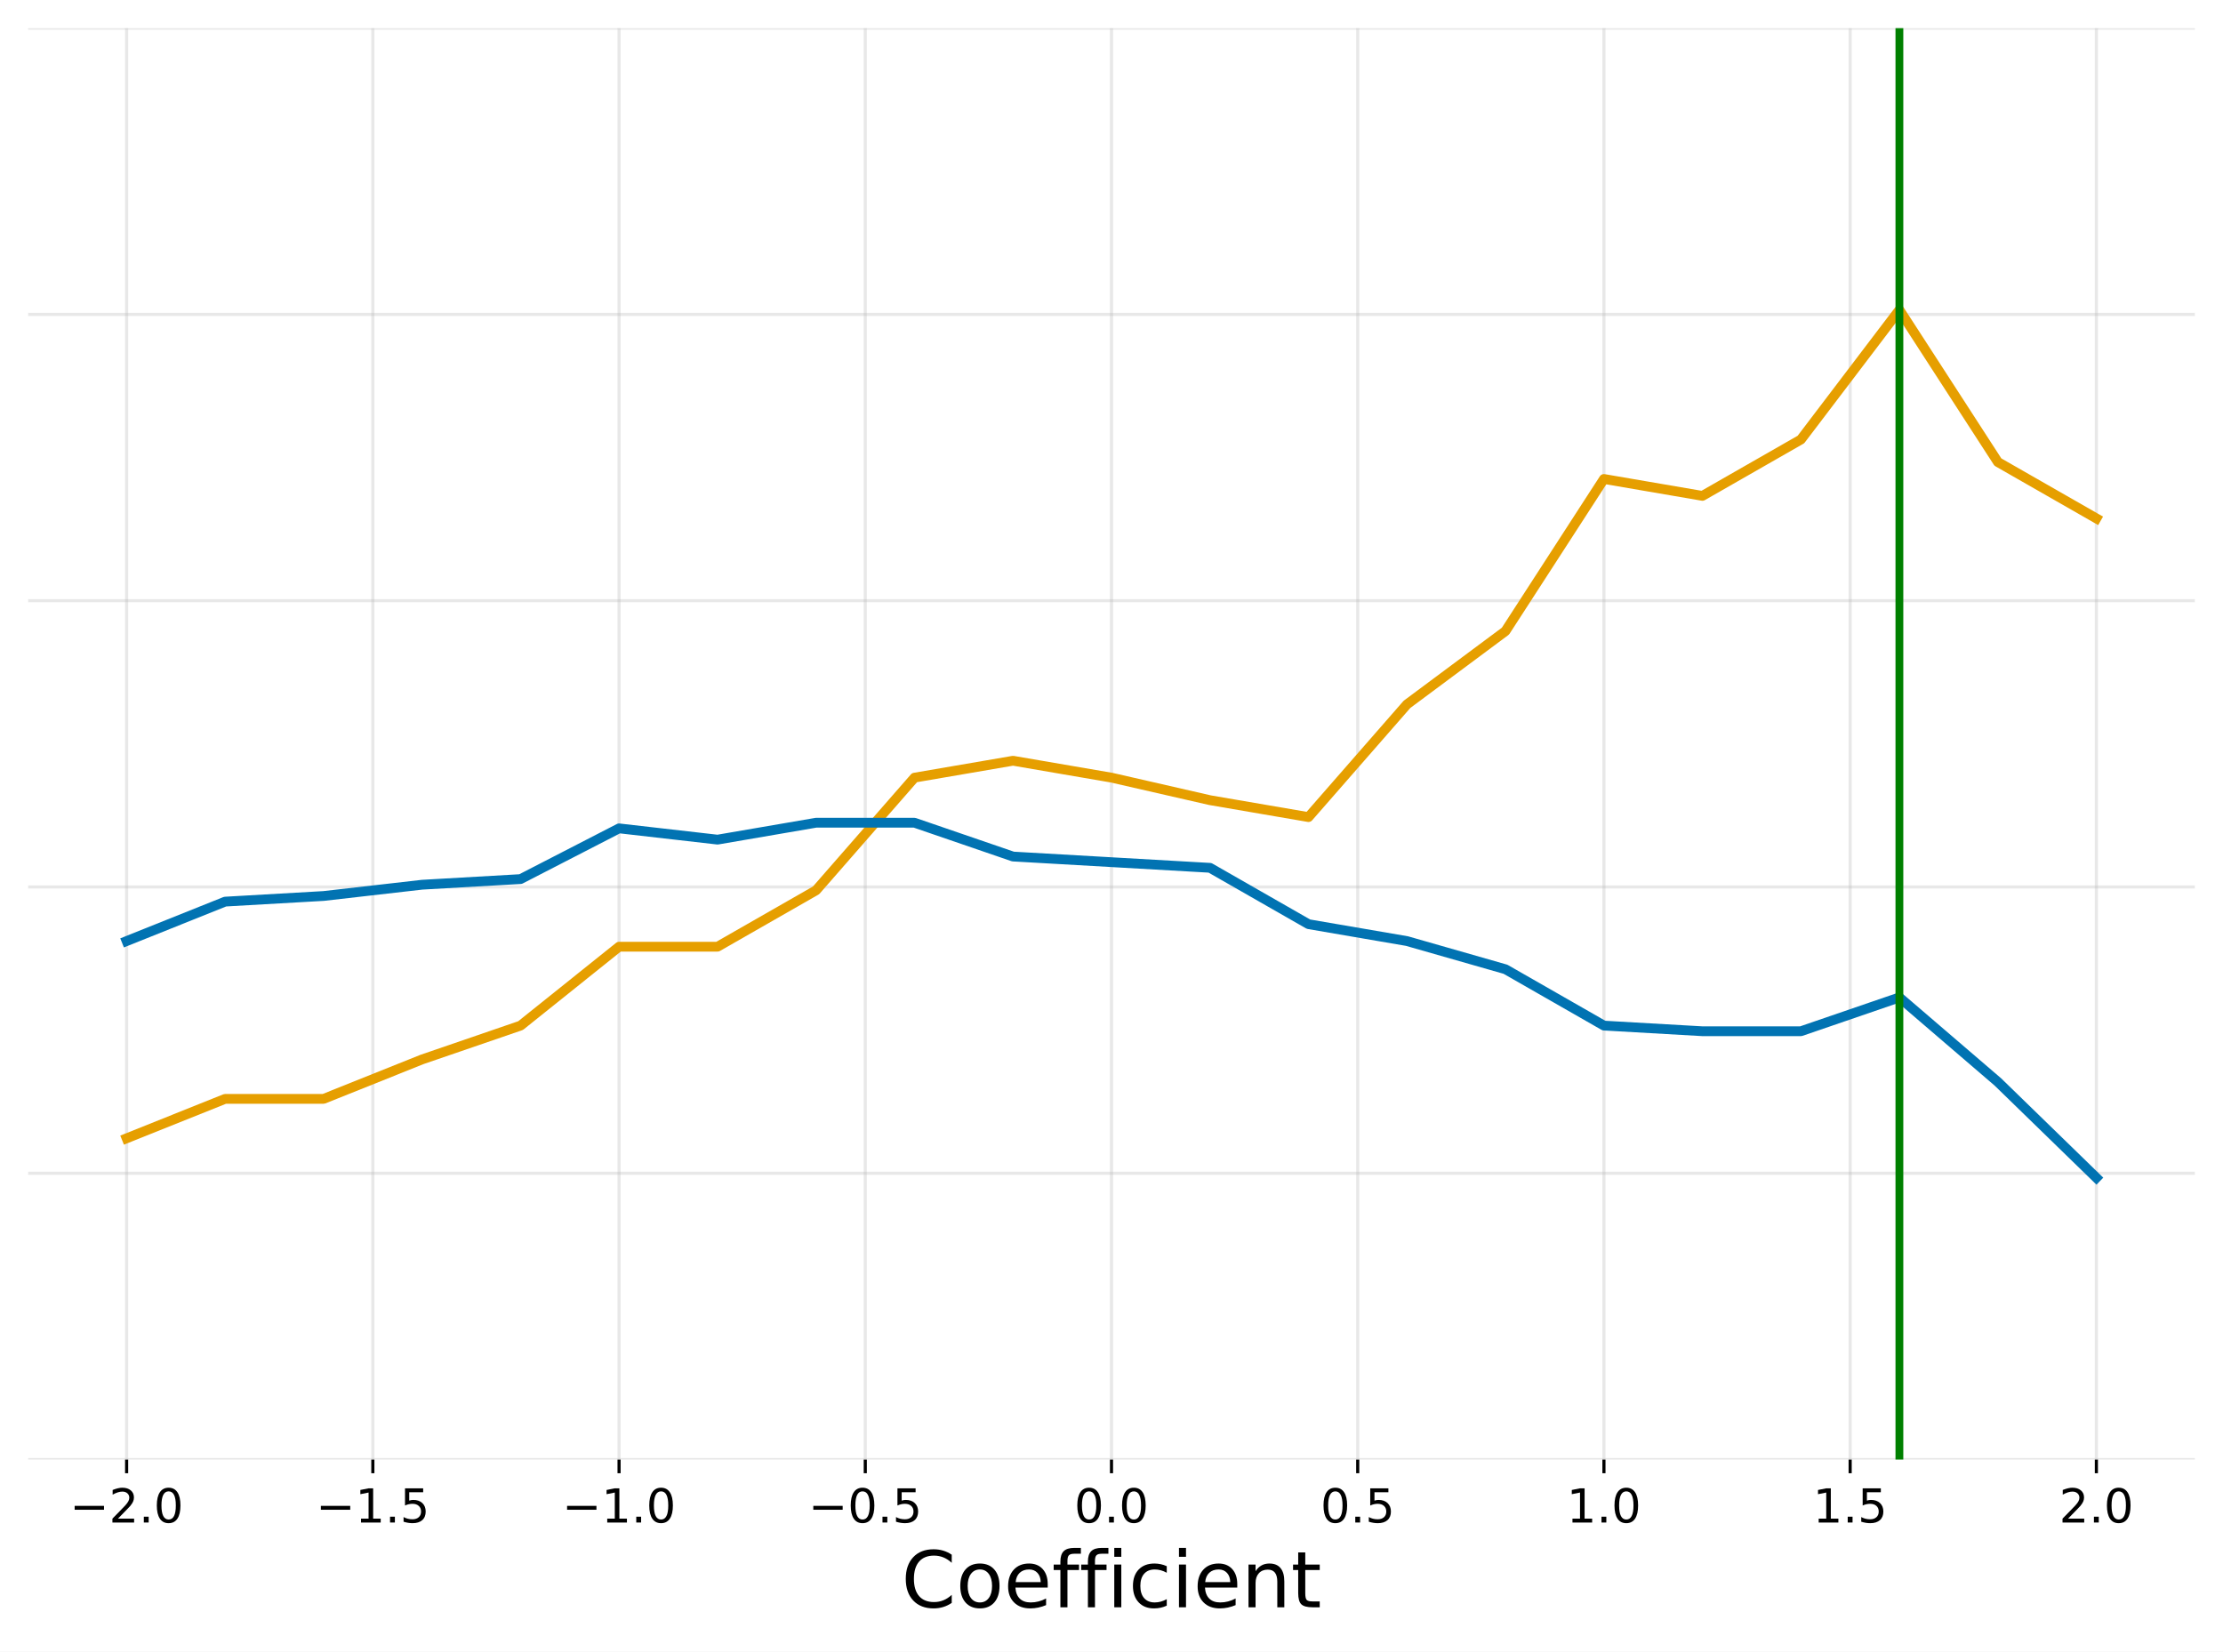
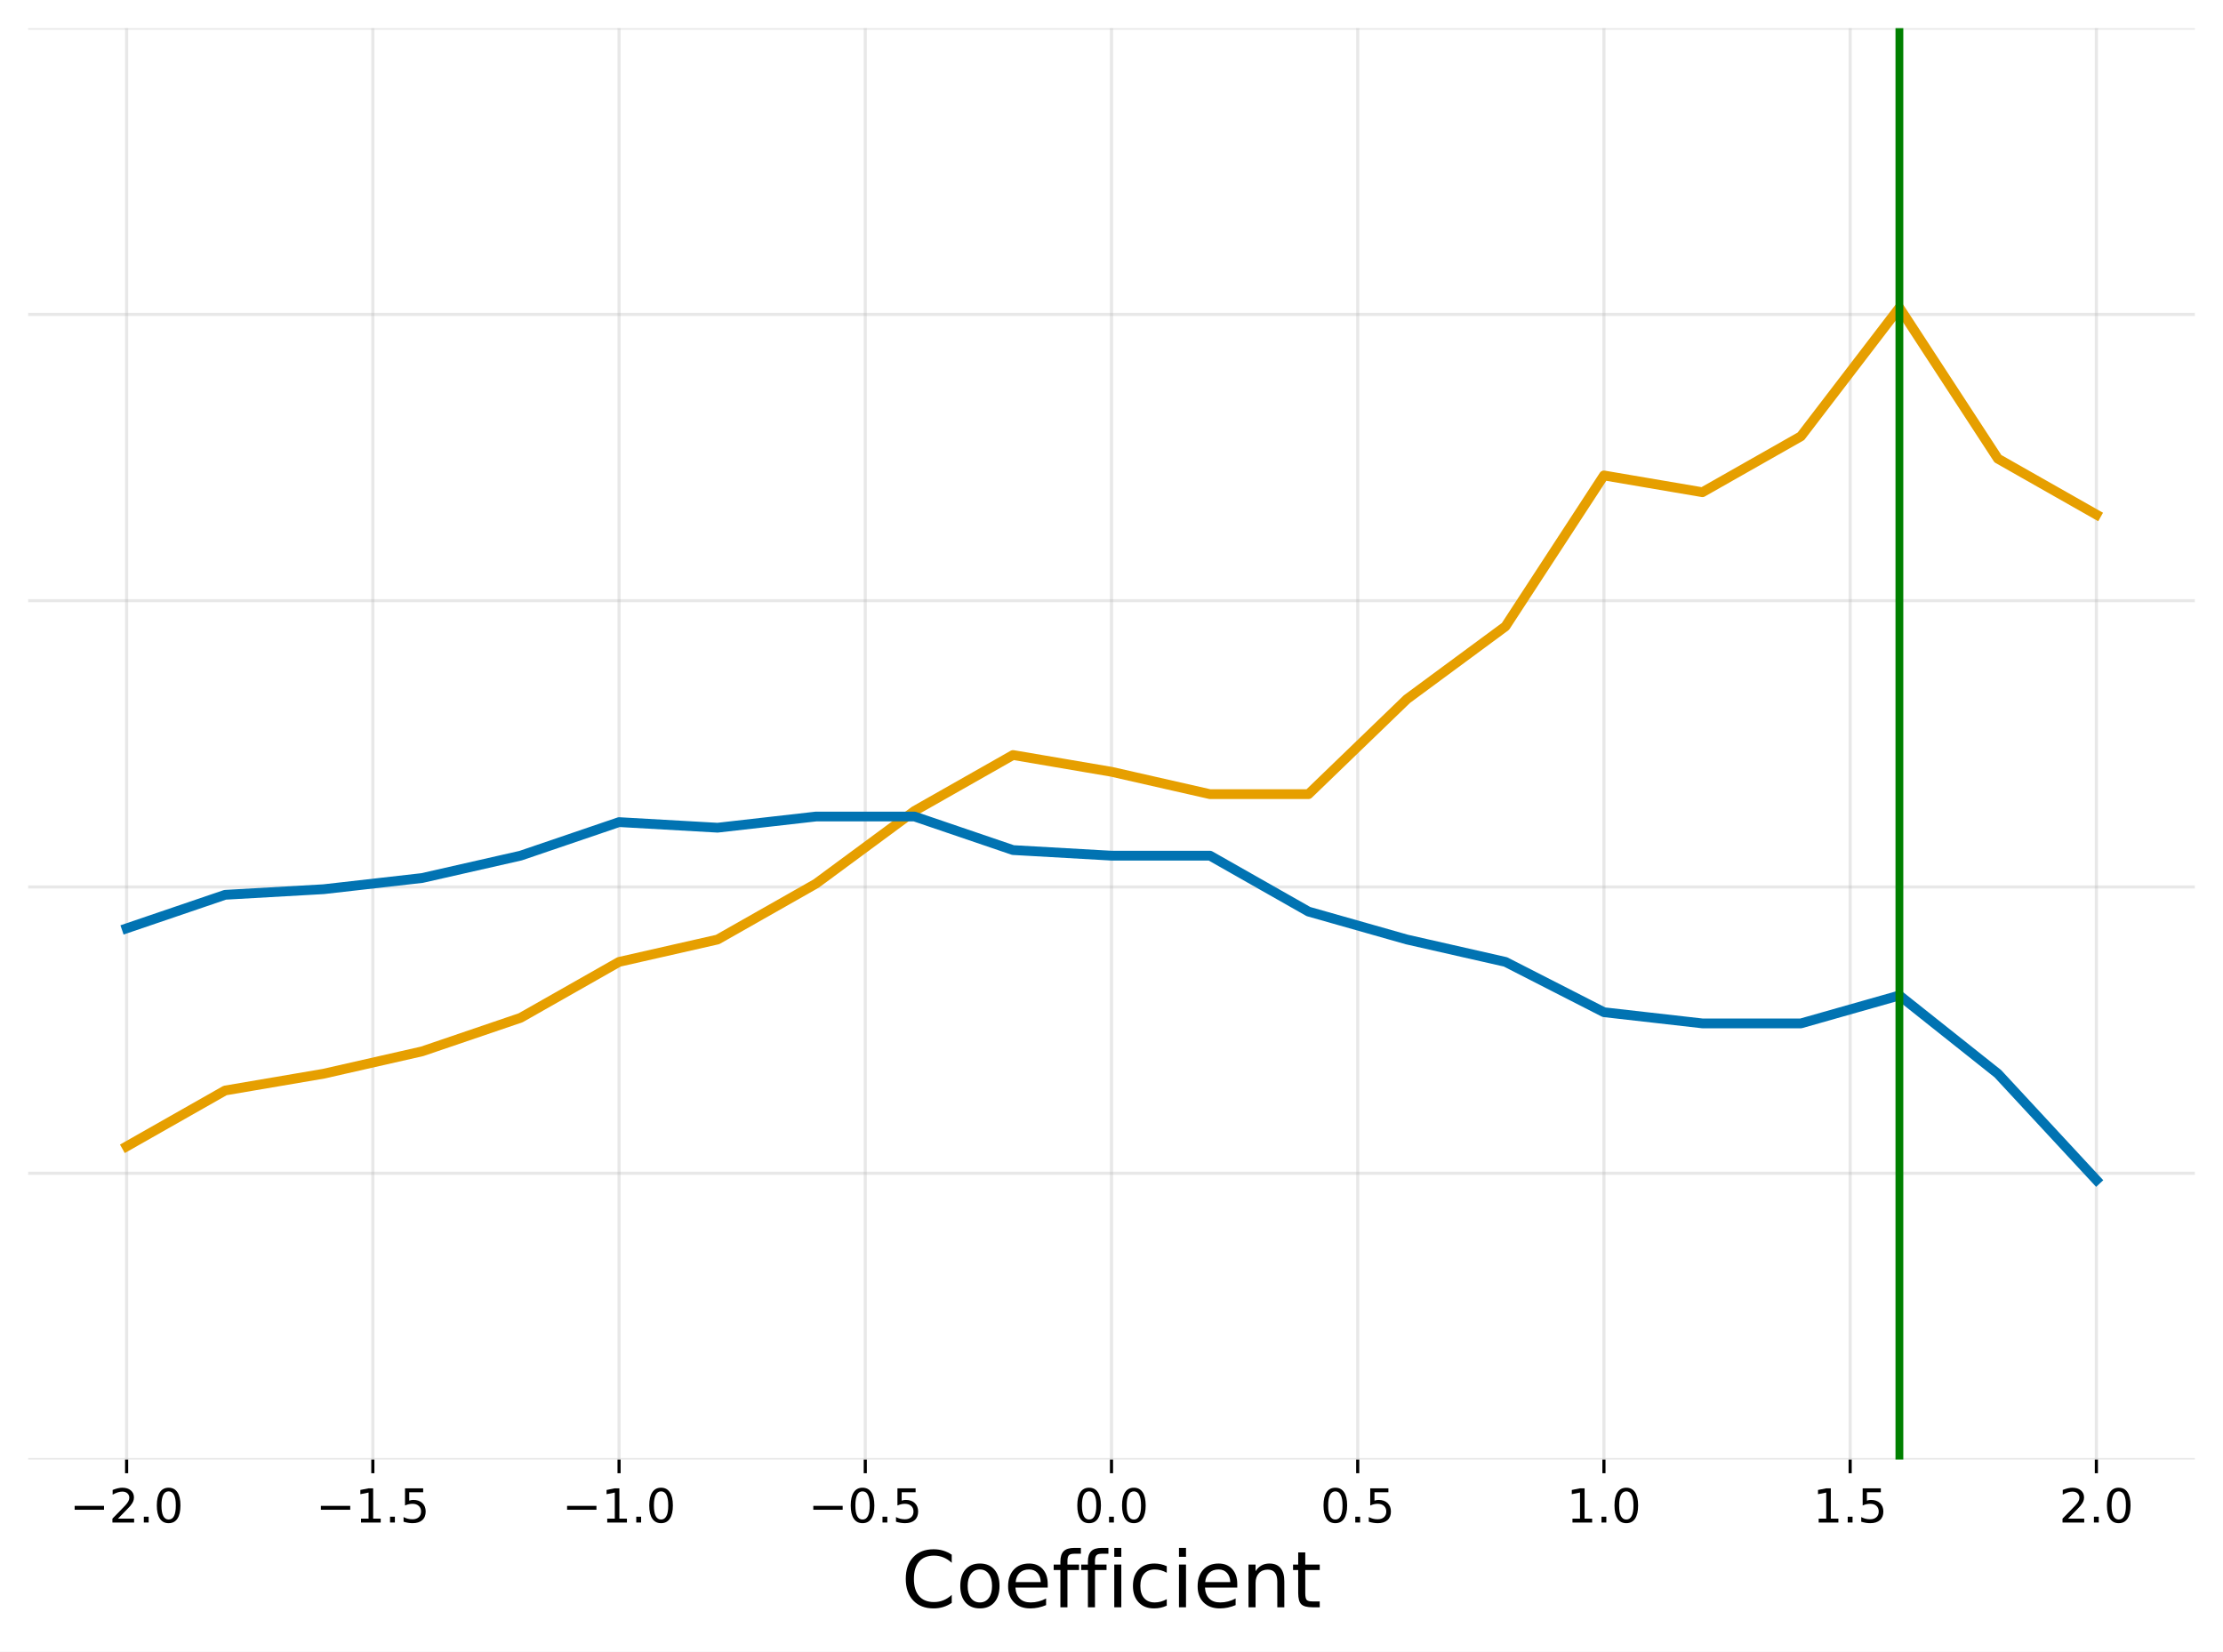
<svg xmlns="http://www.w3.org/2000/svg" xmlns:xlink="http://www.w3.org/1999/xlink" width="568.8pt" height="422.65pt" viewBox="0 0 568.8 422.65" version="1.1">
  <defs>
    <style type="text/css">*{stroke-linejoin: round; stroke-linecap: butt}</style>
  </defs>
  <g id="figure_1">
    <g id="patch_1">
      <path d="M 0 422.65  L 568.8 422.65  L 568.8 0  L 0 0  z " style="fill: #ffffff" />
    </g>
    <g id="axes_1">
      <g id="patch_2">
        <path d="M 7.2 373.48  L 561.6 373.48  L 561.6 7.2  L 7.2 7.2  z " style="fill: #ffffff" />
      </g>
      <g id="matplotlib.axis_1">
        <g id="xtick_1">
          <g id="line2d_1">
-             <path d="M 32.4 373.48  L 32.4 7.2  " clip-path="url(#pf3e39bb158)" style="fill: none; stroke: #b0b0b0; stroke-opacity: 0.3; stroke-width: 0.8; stroke-linecap: square" />
+             <path d="M 32.4 373.48  L 32.4 7.2  " clip-path="url(#p7ec2af8592)" style="fill: none; stroke: #b0b0b0; stroke-opacity: 0.3; stroke-width: 0.8; stroke-linecap: square" />
          </g>
          <g id="line2d_2">
            <defs>
-               <path id="m9a06db158e" d="M 0 0  L 0 3.5  " style="stroke: #000000; stroke-width: 0.8" />
+               <path id="m6867466046" d="M 0 0  L 0 3.5  " style="stroke: #000000; stroke-width: 0.8" />
            </defs>
            <g>
-               <use xlink:href="#m9a06db158e" x="32.4" y="373.48" style="stroke: #000000; stroke-width: 0.8" />
+               <use xlink:href="#m6867466046" x="32.4" y="373.48" style="stroke: #000000; stroke-width: 0.8" />
            </g>
          </g>
          <g id="text_1">
            <g transform="translate(17.83031 389.5981) scale(0.12 -0.12)">
              <defs>
                <path id="DejaVuSans-2212" d="M 678 2272  L 4684 2272  L 4684 1741  L 678 1741  L 678 2272  z " transform="scale(0.015625)" />
                <path id="DejaVuSans-32" d="M 1228 531  L 3431 531  L 3431 0  L 469 0  L 469 531  Q 828 903 1448 1529  Q 2069 2156 2228 2338  Q 2531 2678 2651 2914  Q 2772 3150 2772 3378  Q 2772 3750 2511 3984  Q 2250 4219 1831 4219  Q 1534 4219 1204 4116  Q 875 4013 500 3803  L 500 4441  Q 881 4594 1212 4672  Q 1544 4750 1819 4750  Q 2544 4750 2975 4387  Q 3406 4025 3406 3419  Q 3406 3131 3298 2873  Q 3191 2616 2906 2266  Q 2828 2175 2409 1742  Q 1991 1309 1228 531  z " transform="scale(0.015625)" />
                <path id="DejaVuSans-2e" d="M 684 794  L 1344 794  L 1344 0  L 684 0  L 684 794  z " transform="scale(0.015625)" />
                <path id="DejaVuSans-30" d="M 2034 4250  Q 1547 4250 1301 3770  Q 1056 3291 1056 2328  Q 1056 1369 1301 889  Q 1547 409 2034 409  Q 2525 409 2770 889  Q 3016 1369 3016 2328  Q 3016 3291 2770 3770  Q 2525 4250 2034 4250  z M 2034 4750  Q 2819 4750 3233 4129  Q 3647 3509 3647 2328  Q 3647 1150 3233 529  Q 2819 -91 2034 -91  Q 1250 -91 836 529  Q 422 1150 422 2328  Q 422 3509 836 4129  Q 1250 4750 2034 4750  z " transform="scale(0.015625)" />
              </defs>
              <use xlink:href="#DejaVuSans-2212" />
              <use xlink:href="#DejaVuSans-32" transform="translate(83.78906 0)" />
              <use xlink:href="#DejaVuSans-2e" transform="translate(147.4121 0)" />
              <use xlink:href="#DejaVuSans-30" transform="translate(179.1992 0)" />
            </g>
          </g>
        </g>
        <g id="xtick_2">
          <g id="line2d_3">
-             <path d="M 95.4 373.48  L 95.4 7.2  " clip-path="url(#pf3e39bb158)" style="fill: none; stroke: #b0b0b0; stroke-opacity: 0.3; stroke-width: 0.8; stroke-linecap: square" />
+             <path d="M 95.4 373.48  L 95.4 7.2  " clip-path="url(#p7ec2af8592)" style="fill: none; stroke: #b0b0b0; stroke-opacity: 0.3; stroke-width: 0.8; stroke-linecap: square" />
          </g>
          <g id="line2d_4">
            <g>
-               <use xlink:href="#m9a06db158e" x="95.4" y="373.48" style="stroke: #000000; stroke-width: 0.8" />
+               <use xlink:href="#m6867466046" x="95.4" y="373.48" style="stroke: #000000; stroke-width: 0.8" />
            </g>
          </g>
          <g id="text_2">
            <g transform="translate(80.83031 389.5981) scale(0.12 -0.12)">
              <defs>
                <path id="DejaVuSans-31" d="M 794 531  L 1825 531  L 1825 4091  L 703 3866  L 703 4441  L 1819 4666  L 2450 4666  L 2450 531  L 3481 531  L 3481 0  L 794 0  L 794 531  z " transform="scale(0.015625)" />
                <path id="DejaVuSans-35" d="M 691 4666  L 3169 4666  L 3169 4134  L 1269 4134  L 1269 2991  Q 1406 3038 1543 3061  Q 1681 3084 1819 3084  Q 2600 3084 3056 2656  Q 3513 2228 3513 1497  Q 3513 744 3044 326  Q 2575 -91 1722 -91  Q 1428 -91 1123 -41  Q 819 9 494 109  L 494 744  Q 775 591 1075 516  Q 1375 441 1709 441  Q 2250 441 2565 725  Q 2881 1009 2881 1497  Q 2881 1984 2565 2268  Q 2250 2553 1709 2553  Q 1456 2553 1204 2497  Q 953 2441 691 2322  L 691 4666  z " transform="scale(0.015625)" />
              </defs>
              <use xlink:href="#DejaVuSans-2212" />
              <use xlink:href="#DejaVuSans-31" transform="translate(83.78906 0)" />
              <use xlink:href="#DejaVuSans-2e" transform="translate(147.4121 0)" />
              <use xlink:href="#DejaVuSans-35" transform="translate(179.1992 0)" />
            </g>
          </g>
        </g>
        <g id="xtick_3">
          <g id="line2d_5">
-             <path d="M 158.4 373.48  L 158.4 7.2  " clip-path="url(#pf3e39bb158)" style="fill: none; stroke: #b0b0b0; stroke-opacity: 0.3; stroke-width: 0.8; stroke-linecap: square" />
+             <path d="M 158.4 373.48  L 158.4 7.2  " clip-path="url(#p7ec2af8592)" style="fill: none; stroke: #b0b0b0; stroke-opacity: 0.3; stroke-width: 0.8; stroke-linecap: square" />
          </g>
          <g id="line2d_6">
            <g>
-               <use xlink:href="#m9a06db158e" x="158.4" y="373.48" style="stroke: #000000; stroke-width: 0.8" />
+               <use xlink:href="#m6867466046" x="158.4" y="373.48" style="stroke: #000000; stroke-width: 0.8" />
            </g>
          </g>
          <g id="text_3">
            <g transform="translate(143.8303 389.5981) scale(0.12 -0.12)">
              <use xlink:href="#DejaVuSans-2212" />
              <use xlink:href="#DejaVuSans-31" transform="translate(83.78906 0)" />
              <use xlink:href="#DejaVuSans-2e" transform="translate(147.4121 0)" />
              <use xlink:href="#DejaVuSans-30" transform="translate(179.1992 0)" />
            </g>
          </g>
        </g>
        <g id="xtick_4">
          <g id="line2d_7">
-             <path d="M 221.4 373.48  L 221.4 7.2  " clip-path="url(#pf3e39bb158)" style="fill: none; stroke: #b0b0b0; stroke-opacity: 0.3; stroke-width: 0.8; stroke-linecap: square" />
+             <path d="M 221.4 373.48  L 221.4 7.2  " clip-path="url(#p7ec2af8592)" style="fill: none; stroke: #b0b0b0; stroke-opacity: 0.3; stroke-width: 0.8; stroke-linecap: square" />
          </g>
          <g id="line2d_8">
            <g>
-               <use xlink:href="#m9a06db158e" x="221.4" y="373.48" style="stroke: #000000; stroke-width: 0.8" />
+               <use xlink:href="#m6867466046" x="221.4" y="373.48" style="stroke: #000000; stroke-width: 0.8" />
            </g>
          </g>
          <g id="text_4">
            <g transform="translate(206.8303 389.5981) scale(0.12 -0.12)">
              <use xlink:href="#DejaVuSans-2212" />
              <use xlink:href="#DejaVuSans-30" transform="translate(83.78906 0)" />
              <use xlink:href="#DejaVuSans-2e" transform="translate(147.4121 0)" />
              <use xlink:href="#DejaVuSans-35" transform="translate(179.1992 0)" />
            </g>
          </g>
        </g>
        <g id="xtick_5">
          <g id="line2d_9">
-             <path d="M 284.4 373.48  L 284.4 7.2  " clip-path="url(#pf3e39bb158)" style="fill: none; stroke: #b0b0b0; stroke-opacity: 0.3; stroke-width: 0.8; stroke-linecap: square" />
+             <path d="M 284.4 373.48  L 284.4 7.2  " clip-path="url(#p7ec2af8592)" style="fill: none; stroke: #b0b0b0; stroke-opacity: 0.3; stroke-width: 0.8; stroke-linecap: square" />
          </g>
          <g id="line2d_10">
            <g>
-               <use xlink:href="#m9a06db158e" x="284.4" y="373.48" style="stroke: #000000; stroke-width: 0.8" />
+               <use xlink:href="#m6867466046" x="284.4" y="373.48" style="stroke: #000000; stroke-width: 0.8" />
            </g>
          </g>
          <g id="text_5">
            <g transform="translate(274.8581 389.5981) scale(0.12 -0.12)">
              <use xlink:href="#DejaVuSans-30" />
              <use xlink:href="#DejaVuSans-2e" transform="translate(63.62305 0)" />
              <use xlink:href="#DejaVuSans-30" transform="translate(95.41016 0)" />
            </g>
          </g>
        </g>
        <g id="xtick_6">
          <g id="line2d_11">
-             <path d="M 347.4 373.48  L 347.4 7.2  " clip-path="url(#pf3e39bb158)" style="fill: none; stroke: #b0b0b0; stroke-opacity: 0.3; stroke-width: 0.8; stroke-linecap: square" />
+             <path d="M 347.4 373.48  L 347.4 7.2  " clip-path="url(#p7ec2af8592)" style="fill: none; stroke: #b0b0b0; stroke-opacity: 0.3; stroke-width: 0.8; stroke-linecap: square" />
          </g>
          <g id="line2d_12">
            <g>
-               <use xlink:href="#m9a06db158e" x="347.4" y="373.48" style="stroke: #000000; stroke-width: 0.8" />
+               <use xlink:href="#m6867466046" x="347.4" y="373.48" style="stroke: #000000; stroke-width: 0.8" />
            </g>
          </g>
          <g id="text_6">
            <g transform="translate(337.8581 389.5981) scale(0.12 -0.12)">
              <use xlink:href="#DejaVuSans-30" />
              <use xlink:href="#DejaVuSans-2e" transform="translate(63.62305 0)" />
              <use xlink:href="#DejaVuSans-35" transform="translate(95.41016 0)" />
            </g>
          </g>
        </g>
        <g id="xtick_7">
          <g id="line2d_13">
-             <path d="M 410.4 373.48  L 410.4 7.2  " clip-path="url(#pf3e39bb158)" style="fill: none; stroke: #b0b0b0; stroke-opacity: 0.3; stroke-width: 0.8; stroke-linecap: square" />
+             <path d="M 410.4 373.48  L 410.4 7.2  " clip-path="url(#p7ec2af8592)" style="fill: none; stroke: #b0b0b0; stroke-opacity: 0.3; stroke-width: 0.8; stroke-linecap: square" />
          </g>
          <g id="line2d_14">
            <g>
-               <use xlink:href="#m9a06db158e" x="410.4" y="373.48" style="stroke: #000000; stroke-width: 0.8" />
+               <use xlink:href="#m6867466046" x="410.4" y="373.48" style="stroke: #000000; stroke-width: 0.8" />
            </g>
          </g>
          <g id="text_7">
            <g transform="translate(400.8581 389.5981) scale(0.12 -0.12)">
              <use xlink:href="#DejaVuSans-31" />
              <use xlink:href="#DejaVuSans-2e" transform="translate(63.62305 0)" />
              <use xlink:href="#DejaVuSans-30" transform="translate(95.41016 0)" />
            </g>
          </g>
        </g>
        <g id="xtick_8">
          <g id="line2d_15">
-             <path d="M 473.4 373.48  L 473.4 7.2  " clip-path="url(#pf3e39bb158)" style="fill: none; stroke: #b0b0b0; stroke-opacity: 0.3; stroke-width: 0.8; stroke-linecap: square" />
+             <path d="M 473.4 373.48  L 473.4 7.2  " clip-path="url(#p7ec2af8592)" style="fill: none; stroke: #b0b0b0; stroke-opacity: 0.3; stroke-width: 0.8; stroke-linecap: square" />
          </g>
          <g id="line2d_16">
            <g>
-               <use xlink:href="#m9a06db158e" x="473.4" y="373.48" style="stroke: #000000; stroke-width: 0.8" />
+               <use xlink:href="#m6867466046" x="473.4" y="373.48" style="stroke: #000000; stroke-width: 0.8" />
            </g>
          </g>
          <g id="text_8">
            <g transform="translate(463.8581 389.5981) scale(0.12 -0.12)">
              <use xlink:href="#DejaVuSans-31" />
              <use xlink:href="#DejaVuSans-2e" transform="translate(63.62305 0)" />
              <use xlink:href="#DejaVuSans-35" transform="translate(95.41016 0)" />
            </g>
          </g>
        </g>
        <g id="xtick_9">
          <g id="line2d_17">
-             <path d="M 536.4 373.48  L 536.4 7.2  " clip-path="url(#pf3e39bb158)" style="fill: none; stroke: #b0b0b0; stroke-opacity: 0.3; stroke-width: 0.8; stroke-linecap: square" />
+             <path d="M 536.4 373.48  L 536.4 7.2  " clip-path="url(#p7ec2af8592)" style="fill: none; stroke: #b0b0b0; stroke-opacity: 0.3; stroke-width: 0.8; stroke-linecap: square" />
          </g>
          <g id="line2d_18">
            <g>
-               <use xlink:href="#m9a06db158e" x="536.4" y="373.48" style="stroke: #000000; stroke-width: 0.8" />
+               <use xlink:href="#m6867466046" x="536.4" y="373.48" style="stroke: #000000; stroke-width: 0.8" />
            </g>
          </g>
          <g id="text_9">
            <g transform="translate(526.8581 389.5981) scale(0.12 -0.12)">
              <use xlink:href="#DejaVuSans-32" />
              <use xlink:href="#DejaVuSans-2e" transform="translate(63.62305 0)" />
              <use xlink:href="#DejaVuSans-30" transform="translate(95.41016 0)" />
            </g>
          </g>
        </g>
        <g id="text_10">
          <g transform="translate(230.6391 411.2906) scale(0.2 -0.2)">
            <defs>
              <path id="DejaVuSans-43" d="M 4122 4306  L 4122 3641  Q 3803 3938 3442 4084  Q 3081 4231 2675 4231  Q 1875 4231 1450 3742  Q 1025 3253 1025 2328  Q 1025 1406 1450 917  Q 1875 428 2675 428  Q 3081 428 3442 575  Q 3803 722 4122 1019  L 4122 359  Q 3791 134 3420 21  Q 3050 -91 2638 -91  Q 1578 -91 968 557  Q 359 1206 359 2328  Q 359 3453 968 4101  Q 1578 4750 2638 4750  Q 3056 4750 3426 4639  Q 3797 4528 4122 4306  z " transform="scale(0.015625)" />
              <path id="DejaVuSans-6f" d="M 1959 3097  Q 1497 3097 1228 2736  Q 959 2375 959 1747  Q 959 1119 1226 758  Q 1494 397 1959 397  Q 2419 397 2687 759  Q 2956 1122 2956 1747  Q 2956 2369 2687 2733  Q 2419 3097 1959 3097  z M 1959 3584  Q 2709 3584 3137 3096  Q 3566 2609 3566 1747  Q 3566 888 3137 398  Q 2709 -91 1959 -91  Q 1206 -91 779 398  Q 353 888 353 1747  Q 353 2609 779 3096  Q 1206 3584 1959 3584  z " transform="scale(0.015625)" />
              <path id="DejaVuSans-65" d="M 3597 1894  L 3597 1613  L 953 1613  Q 991 1019 1311 708  Q 1631 397 2203 397  Q 2534 397 2845 478  Q 3156 559 3463 722  L 3463 178  Q 3153 47 2828 -22  Q 2503 -91 2169 -91  Q 1331 -91 842 396  Q 353 884 353 1716  Q 353 2575 817 3079  Q 1281 3584 2069 3584  Q 2775 3584 3186 3129  Q 3597 2675 3597 1894  z M 3022 2063  Q 3016 2534 2758 2815  Q 2500 3097 2075 3097  Q 1594 3097 1305 2825  Q 1016 2553 972 2059  L 3022 2063  z " transform="scale(0.015625)" />
              <path id="DejaVuSans-66" d="M 2375 4863  L 2375 4384  L 1825 4384  Q 1516 4384 1395 4259  Q 1275 4134 1275 3809  L 1275 3500  L 2222 3500  L 2222 3053  L 1275 3053  L 1275 0  L 697 0  L 697 3053  L 147 3053  L 147 3500  L 697 3500  L 697 3744  Q 697 4328 969 4595  Q 1241 4863 1831 4863  L 2375 4863  z " transform="scale(0.015625)" />
              <path id="DejaVuSans-69" d="M 603 3500  L 1178 3500  L 1178 0  L 603 0  L 603 3500  z M 603 4863  L 1178 4863  L 1178 4134  L 603 4134  L 603 4863  z " transform="scale(0.015625)" />
              <path id="DejaVuSans-63" d="M 3122 3366  L 3122 2828  Q 2878 2963 2633 3030  Q 2388 3097 2138 3097  Q 1578 3097 1268 2742  Q 959 2388 959 1747  Q 959 1106 1268 751  Q 1578 397 2138 397  Q 2388 397 2633 464  Q 2878 531 3122 666  L 3122 134  Q 2881 22 2623 -34  Q 2366 -91 2075 -91  Q 1284 -91 818 406  Q 353 903 353 1747  Q 353 2603 823 3093  Q 1294 3584 2113 3584  Q 2378 3584 2631 3529  Q 2884 3475 3122 3366  z " transform="scale(0.015625)" />
              <path id="DejaVuSans-6e" d="M 3513 2113  L 3513 0  L 2938 0  L 2938 2094  Q 2938 2591 2744 2837  Q 2550 3084 2163 3084  Q 1697 3084 1428 2787  Q 1159 2491 1159 1978  L 1159 0  L 581 0  L 581 3500  L 1159 3500  L 1159 2956  Q 1366 3272 1645 3428  Q 1925 3584 2291 3584  Q 2894 3584 3203 3211  Q 3513 2838 3513 2113  z " transform="scale(0.015625)" />
              <path id="DejaVuSans-74" d="M 1172 4494  L 1172 3500  L 2356 3500  L 2356 3053  L 1172 3053  L 1172 1153  Q 1172 725 1289 603  Q 1406 481 1766 481  L 2356 481  L 2356 0  L 1766 0  Q 1100 0 847 248  Q 594 497 594 1153  L 594 3053  L 172 3053  L 172 3500  L 594 3500  L 594 4494  L 1172 4494  z " transform="scale(0.015625)" />
            </defs>
            <use xlink:href="#DejaVuSans-43" />
            <use xlink:href="#DejaVuSans-6f" transform="translate(69.82422 0)" />
            <use xlink:href="#DejaVuSans-65" transform="translate(131.0059 0)" />
            <use xlink:href="#DejaVuSans-66" transform="translate(192.5293 0)" />
            <use xlink:href="#DejaVuSans-66" transform="translate(227.7344 0)" />
            <use xlink:href="#DejaVuSans-69" transform="translate(262.9395 0)" />
            <use xlink:href="#DejaVuSans-63" transform="translate(290.7227 0)" />
            <use xlink:href="#DejaVuSans-69" transform="translate(345.7031 0)" />
            <use xlink:href="#DejaVuSans-65" transform="translate(373.4863 0)" />
            <use xlink:href="#DejaVuSans-6e" transform="translate(435.0098 0)" />
            <use xlink:href="#DejaVuSans-74" transform="translate(498.3887 0)" />
          </g>
        </g>
      </g>
      <g id="matplotlib.axis_2">
        <g id="ytick_1">
          <g id="line2d_19">
-             <path d="M 7.2 373.48  L 561.6 373.48  " clip-path="url(#pf3e39bb158)" style="fill: none; stroke: #b0b0b0; stroke-opacity: 0.3; stroke-width: 0.8; stroke-linecap: square" />
+             <path d="M 7.2 373.48  L 561.6 373.48  " clip-path="url(#p7ec2af8592)" style="fill: none; stroke: #b0b0b0; stroke-opacity: 0.3; stroke-width: 0.8; stroke-linecap: square" />
          </g>
        </g>
        <g id="ytick_2">
          <g id="line2d_20">
-             <path d="M 7.2 300.224  L 561.6 300.224  " clip-path="url(#pf3e39bb158)" style="fill: none; stroke: #b0b0b0; stroke-opacity: 0.3; stroke-width: 0.8; stroke-linecap: square" />
+             <path d="M 7.2 300.224  L 561.6 300.224  " clip-path="url(#p7ec2af8592)" style="fill: none; stroke: #b0b0b0; stroke-opacity: 0.3; stroke-width: 0.8; stroke-linecap: square" />
          </g>
        </g>
        <g id="ytick_3">
          <g id="line2d_21">
-             <path d="M 7.2 226.968  L 561.6 226.968  " clip-path="url(#pf3e39bb158)" style="fill: none; stroke: #b0b0b0; stroke-opacity: 0.3; stroke-width: 0.8; stroke-linecap: square" />
+             <path d="M 7.2 226.968  L 561.6 226.968  " clip-path="url(#p7ec2af8592)" style="fill: none; stroke: #b0b0b0; stroke-opacity: 0.3; stroke-width: 0.8; stroke-linecap: square" />
          </g>
        </g>
        <g id="ytick_4">
          <g id="line2d_22">
-             <path d="M 7.2 153.712  L 561.6 153.712  " clip-path="url(#pf3e39bb158)" style="fill: none; stroke: #b0b0b0; stroke-opacity: 0.3; stroke-width: 0.8; stroke-linecap: square" />
+             <path d="M 7.2 153.712  L 561.6 153.712  " clip-path="url(#p7ec2af8592)" style="fill: none; stroke: #b0b0b0; stroke-opacity: 0.3; stroke-width: 0.8; stroke-linecap: square" />
          </g>
        </g>
        <g id="ytick_5">
          <g id="line2d_23">
-             <path d="M 7.2 80.456  L 561.6 80.456  " clip-path="url(#pf3e39bb158)" style="fill: none; stroke: #b0b0b0; stroke-opacity: 0.3; stroke-width: 0.8; stroke-linecap: square" />
+             <path d="M 7.2 80.456  L 561.6 80.456  " clip-path="url(#p7ec2af8592)" style="fill: none; stroke: #b0b0b0; stroke-opacity: 0.3; stroke-width: 0.8; stroke-linecap: square" />
          </g>
        </g>
        <g id="ytick_6">
          <g id="line2d_24">
-             <path d="M 7.2 7.2  L 561.6 7.2  " clip-path="url(#pf3e39bb158)" style="fill: none; stroke: #b0b0b0; stroke-opacity: 0.3; stroke-width: 0.8; stroke-linecap: square" />
+             <path d="M 7.2 7.2  L 561.6 7.2  " clip-path="url(#p7ec2af8592)" style="fill: none; stroke: #b0b0b0; stroke-opacity: 0.3; stroke-width: 0.8; stroke-linecap: square" />
          </g>
        </g>
      </g>
      <g id="line2d_25">
-         <path d="M 32.4 291.283  L 57.6 281.189  L 82.8 281.189  L 108 271.095  L 133.2 262.442  L 158.4 242.254  L 183.6 242.254  L 208.8 227.833  L 234 198.992  L 259.2 194.666  L 284.4 198.992  L 309.6 204.76  L 334.8 209.087  L 360 180.246  L 385.2 161.499  L 410.4 122.564  L 435.6 126.89  L 460.8 112.469  L 486 79.302  L 511.2 118.238  L 536.4 132.658  " clip-path="url(#pf3e39bb158)" style="fill: none; stroke: #e69f00; stroke-width: 2.5; stroke-linecap: square" />
+         <path d="M 32.4 293.356  L 57.6 279.048  L 82.8 274.756  L 108 269.033  L 133.2 260.448  L 158.4 246.14  L 183.6 240.417  L 208.8 226.11  L 234 207.509  L 259.2 193.202  L 284.4 197.494  L 309.6 203.217  L 334.8 203.217  L 360 178.894  L 385.2 160.294  L 410.4 121.662  L 435.6 125.955  L 460.8 111.647  L 486 78.739  L 511.2 117.37  L 536.4 131.678  " clip-path="url(#p7ec2af8592)" style="fill: none; stroke: #e69f00; stroke-width: 2.5; stroke-linecap: square" />
      </g>
      <g id="line2d_26">
-         <path d="M 32.4 240.812  L 57.6 230.717  L 82.8 229.275  L 108 226.391  L 133.2 224.949  L 158.4 211.971  L 183.6 214.855  L 208.8 210.529  L 234 210.529  L 259.2 219.181  L 284.4 220.623  L 309.6 222.065  L 334.8 236.486  L 360 240.812  L 385.2 248.022  L 410.4 262.442  L 435.6 263.884  L 460.8 263.884  L 486 255.232  L 511.2 276.863  L 536.4 301.378  " clip-path="url(#pf3e39bb158)" style="fill: none; stroke: #0173b2; stroke-width: 2.5; stroke-linecap: square" />
+         <path d="M 32.4 237.556  L 57.6 228.971  L 82.8 227.54  L 108 224.679  L 133.2 218.956  L 158.4 210.371  L 183.6 211.802  L 208.8 208.94  L 234 208.94  L 259.2 217.525  L 284.4 218.956  L 309.6 218.956  L 334.8 233.263  L 360 240.417  L 385.2 246.14  L 410.4 259.017  L 435.6 261.879  L 460.8 261.879  L 486 254.725  L 511.2 274.756  L 536.4 301.941  " clip-path="url(#p7ec2af8592)" style="fill: none; stroke: #0173b2; stroke-width: 2.5; stroke-linecap: square" />
      </g>
      <g id="line2d_27">
-         <path d="M 486 373.48  L 486 7.2  " clip-path="url(#pf3e39bb158)" style="fill: none; stroke: #008000; stroke-width: 2; stroke-linecap: square" />
+         <path d="M 486 373.48  L 486 7.2  " clip-path="url(#p7ec2af8592)" style="fill: none; stroke: #008000; stroke-width: 2; stroke-linecap: square" />
      </g>
    </g>
  </g>
  <defs>
-     <clipPath id="pf3e39bb158">
+     <clipPath id="p7ec2af8592">
      <rect x="7.2" y="7.2" width="554.4" height="366.28" />
    </clipPath>
  </defs>
</svg>
